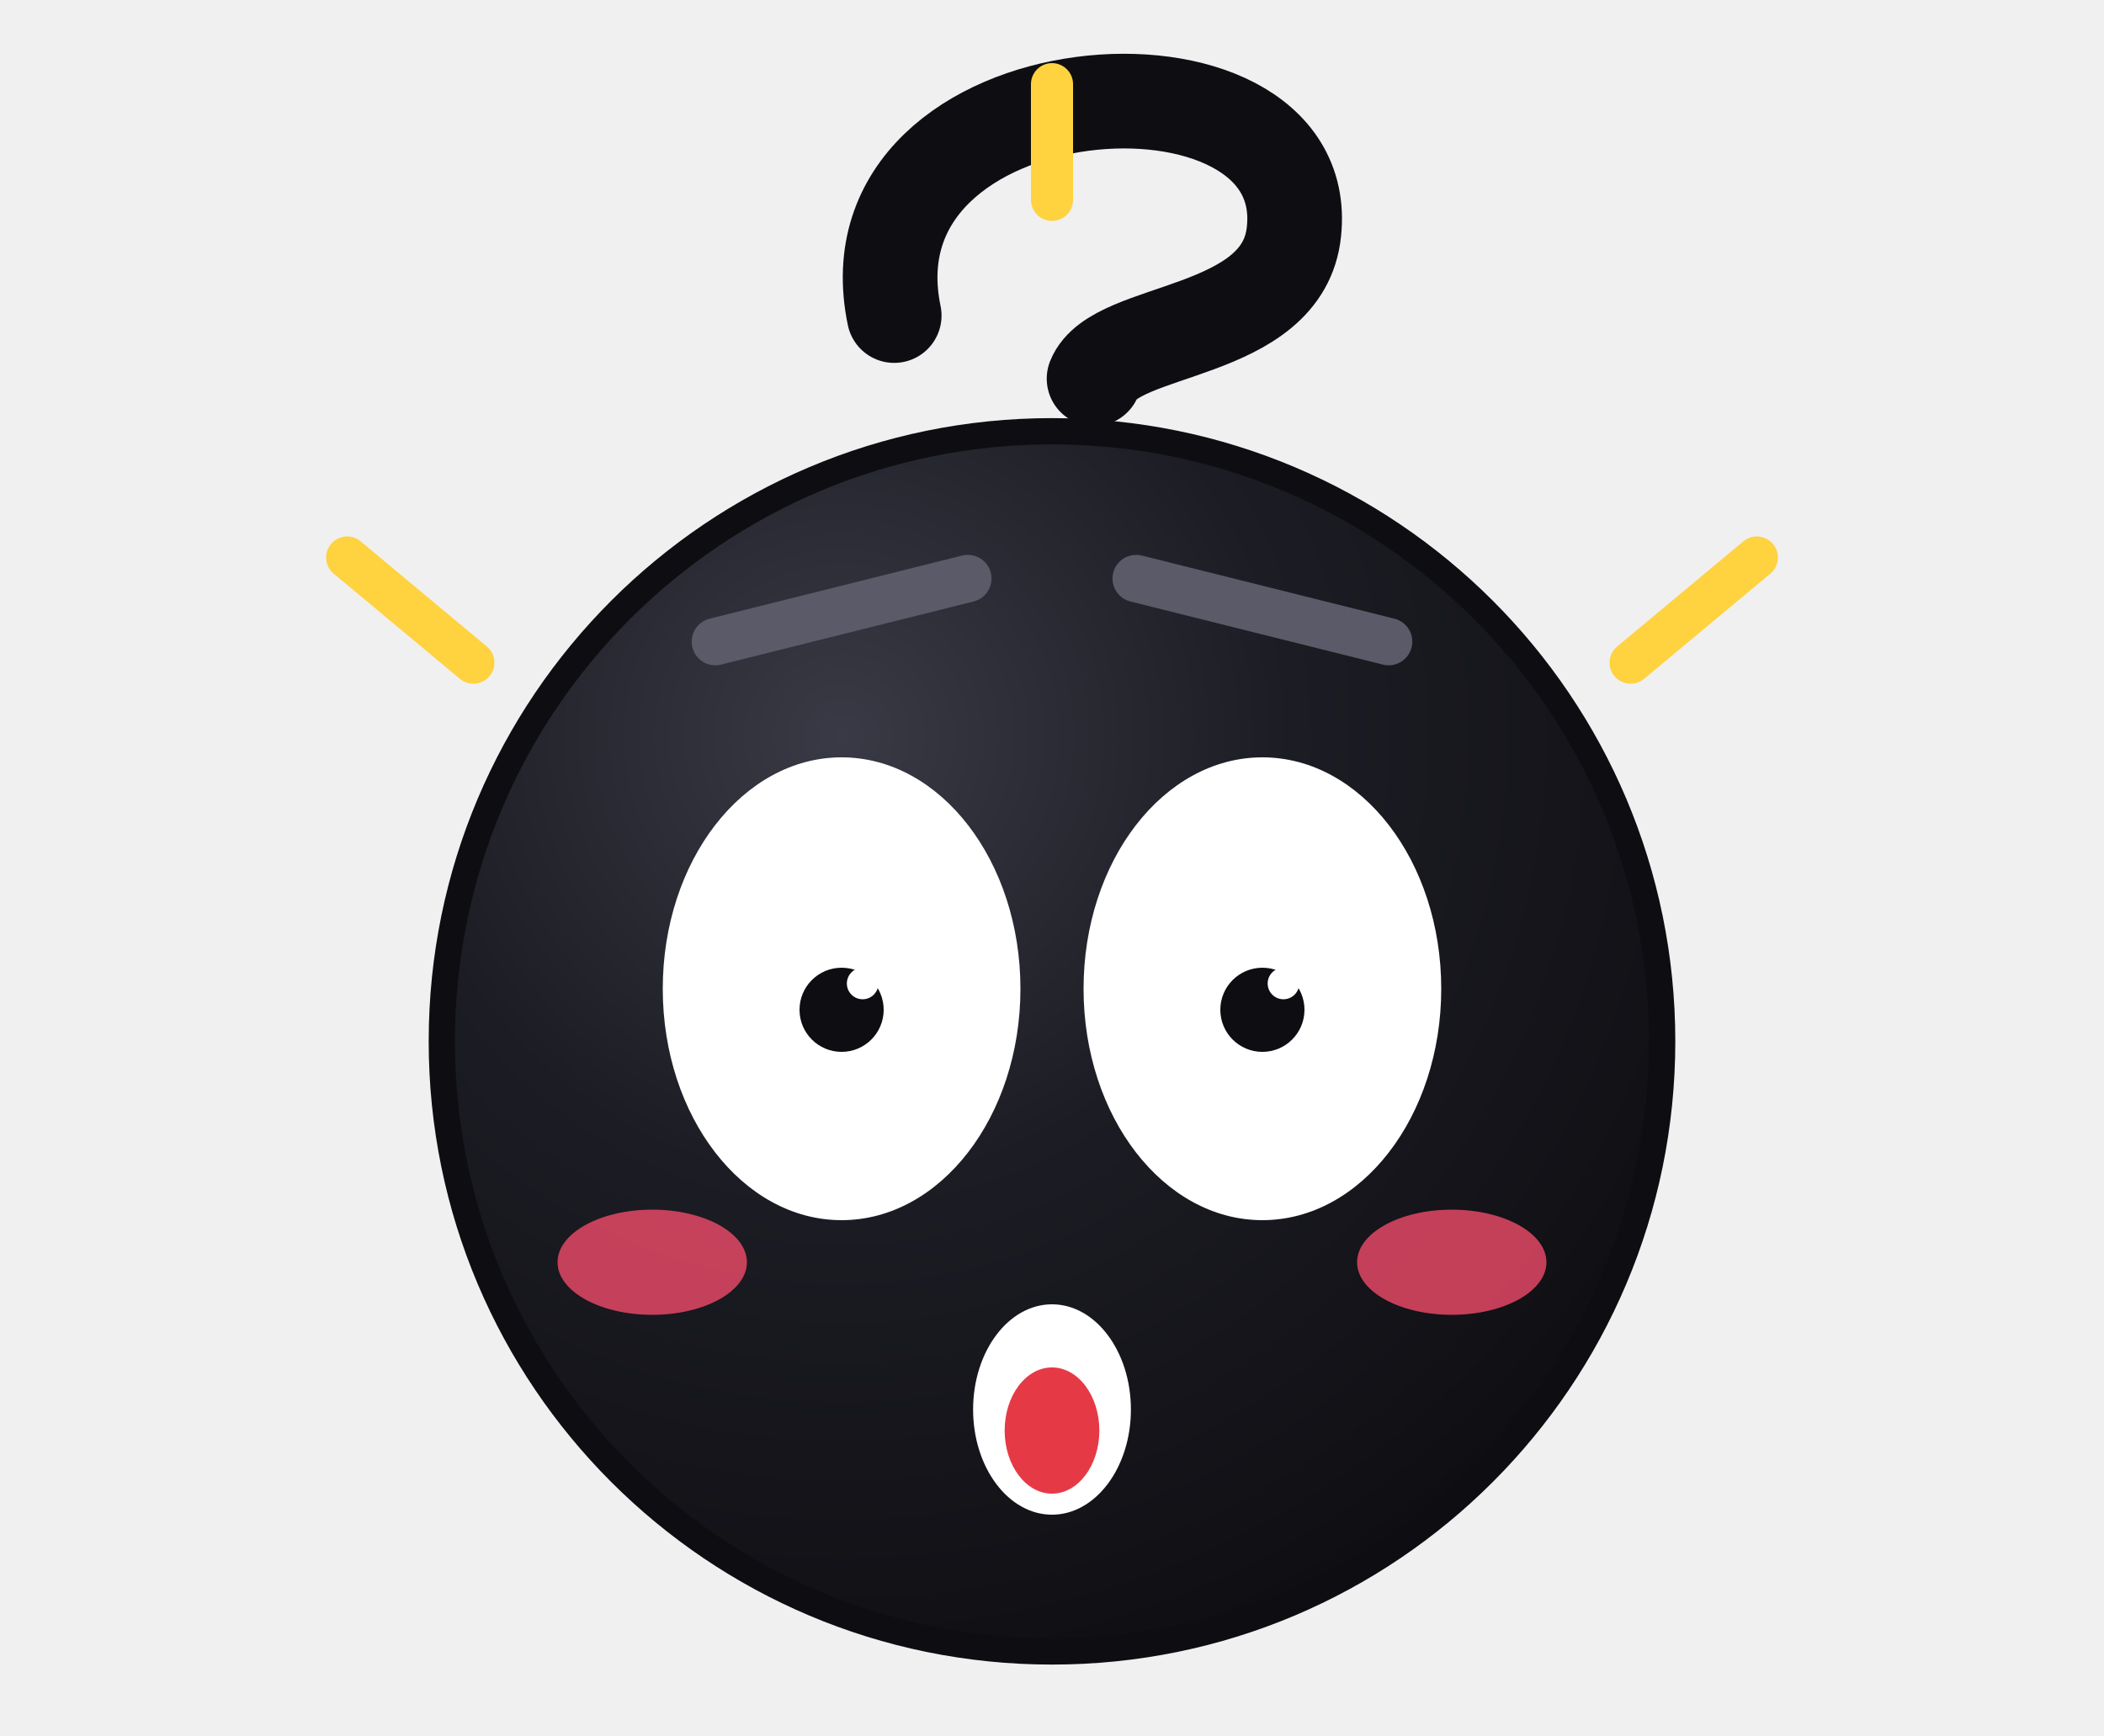
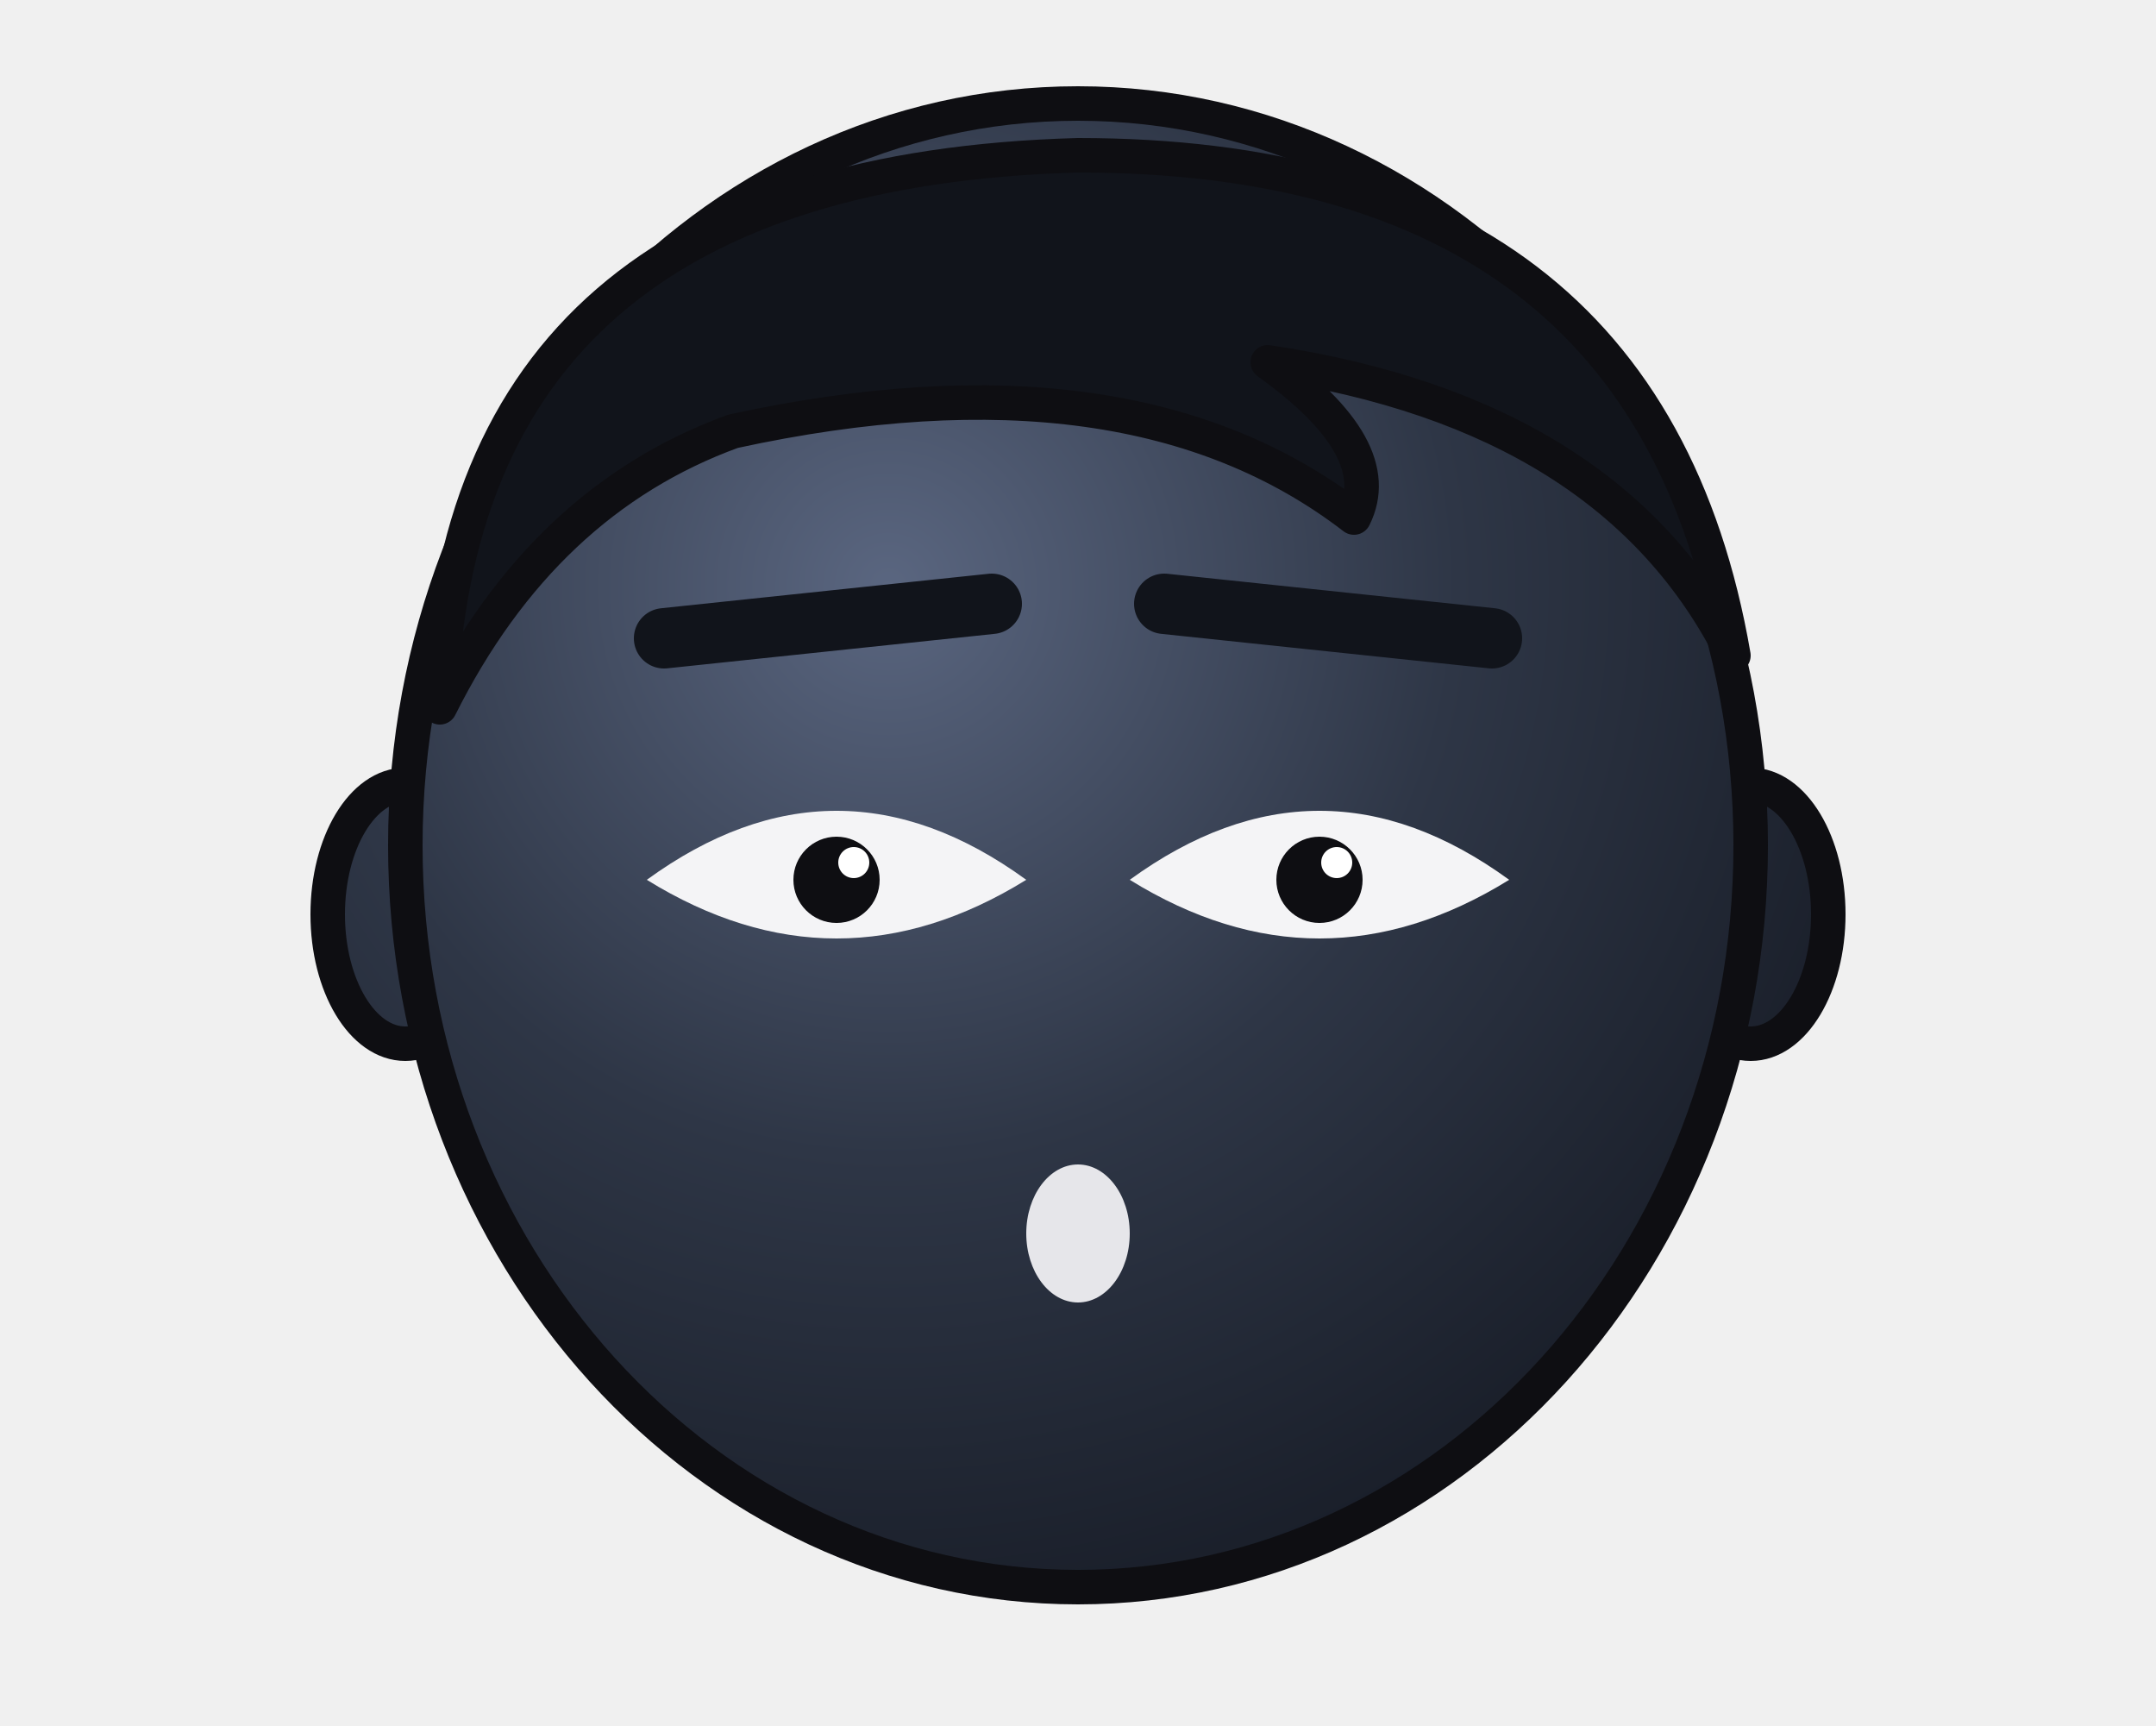
- <svg xmlns="http://www.w3.org/2000/svg" width="400" height="330" viewBox="60 -10 280 330">
+ <svg xmlns="http://www.w3.org/2000/svg" width="300" height="240" viewBox="100 10 200 200">
  <defs>
-     <radialGradient id="hl" gradientUnits="userSpaceOnUse" cx="160" cy="130" r="190">
-       <stop offset="0" stop-color="#3A3A46" />
-       <stop offset=".45" stop-color="#1C1C24" />
-       <stop offset="1" stop-color="#0E0E12" />
+     <radialGradient id="hl" gradientUnits="userSpaceOnUse" cx="178" cy="78" r="120">
+       <stop offset="0" stop-color="#5A6680" />
+       <stop offset=".55" stop-color="#2E3646" />
+       <stop offset="1" stop-color="#1A1F2A" />
    </radialGradient>
  </defs>
-   <path d="M170 50 C160 2 250 -4 246 34 C244 54 212 52 208 62" fill="none" stroke="#0E0E12" stroke-width="18" stroke-linecap="round" />
-   <circle cx="200" cy="188" r="116" fill="url(#hl)" stroke="#0E0E12" stroke-width="5" />
-   <line x1="136" y1="112" x2="184" y2="100" stroke="#5A5A68" stroke-width="9" stroke-linecap="round" />
-   <line x1="216" y1="100" x2="264" y2="112" stroke="#5A5A68" stroke-width="9" stroke-linecap="round" />
-   <ellipse cx="160" cy="178" rx="34" ry="44" fill="#fff" />
-   <circle cx="160" cy="182" r="8" fill="#0E0E12" />
-   <circle cx="164" cy="177" r="3" fill="#fff" />
-   <ellipse cx="240" cy="178" rx="34" ry="44" fill="#fff" />
-   <circle cx="240" cy="182" r="8" fill="#0E0E12" />
-   <circle cx="244" cy="177" r="3" fill="#fff" />
-   <ellipse cx="200" cy="258" rx="15" ry="20" fill="#fff" />
-   <ellipse cx="200" cy="262" rx="9" ry="12" fill="#E63946" />
-   <ellipse cx="124" cy="230" rx="18" ry="10" fill="#FF4D6D" opacity=".75" />
-   <ellipse cx="276" cy="230" rx="18" ry="10" fill="#FF4D6D" opacity=".75" />
-   <g stroke="#FFD23F" stroke-width="8" stroke-linecap="round">
-     <line x1="66" y1="96" x2="90" y2="116" />
-     <line x1="334" y1="96" x2="310" y2="116" />
-     <line x1="200" y1="6" x2="200" y2="28" />
-   </g>
+   <ellipse cx="122" cy="116" rx="9" ry="15" fill="url(#hl)" stroke="#0E0E12" stroke-width="4" />
+   <ellipse cx="278" cy="116" rx="9" ry="15" fill="url(#hl)" stroke="#0E0E12" stroke-width="4" />
+   <ellipse cx="200" cy="108" rx="78" ry="86" fill="url(#hl)" stroke="#0E0E12" stroke-width="4" />
+   <path d="M126 92 Q128 30 200 28 Q266 28 276 86 Q262 58 222 52 Q236 62 232 70 Q206 50 160 60 Q138 68 126 92Z" fill="#11141B" stroke="#0E0E12" stroke-width="4" stroke-linejoin="round" />
+   <path d="M152 84 L190 80" stroke="#11141B" stroke-width="7" stroke-linecap="round" />
+   <path d="M210 80 L248 84" stroke="#11141B" stroke-width="7" stroke-linecap="round" />
+   <path d="M150 112 Q172 96 194 112 Q172 125.6 150 112Z" fill="#F4F4F6" />
+   <circle cx="172" cy="112" r="5" fill="#0E0E12" />
+   <circle cx="174" cy="110" r="1.8" fill="#fff" />
+   <path d="M206 112 Q228 96 250 112 Q228 125.6 206 112Z" fill="#F4F4F6" />
+   <circle cx="228" cy="112" r="5" fill="#0E0E12" />
+   <circle cx="230" cy="110" r="1.8" fill="#fff" />
+   <ellipse cx="200" cy="153" rx="6" ry="8" fill="#E6E6EA" />
</svg>
